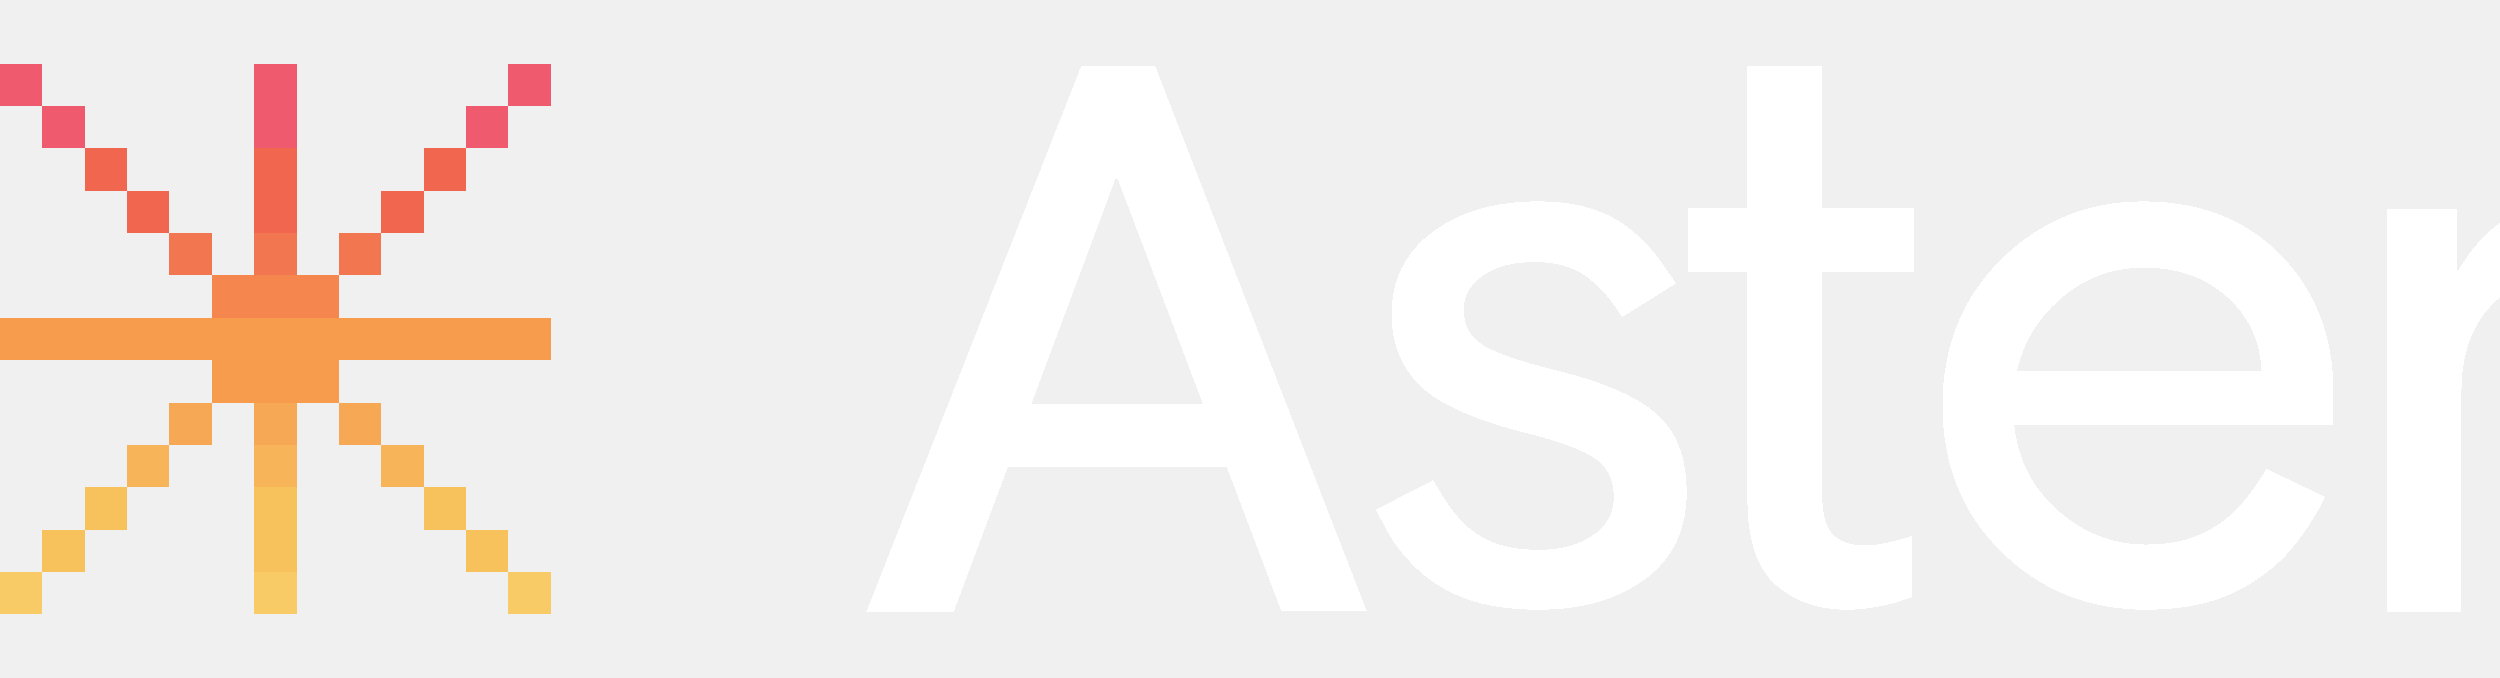
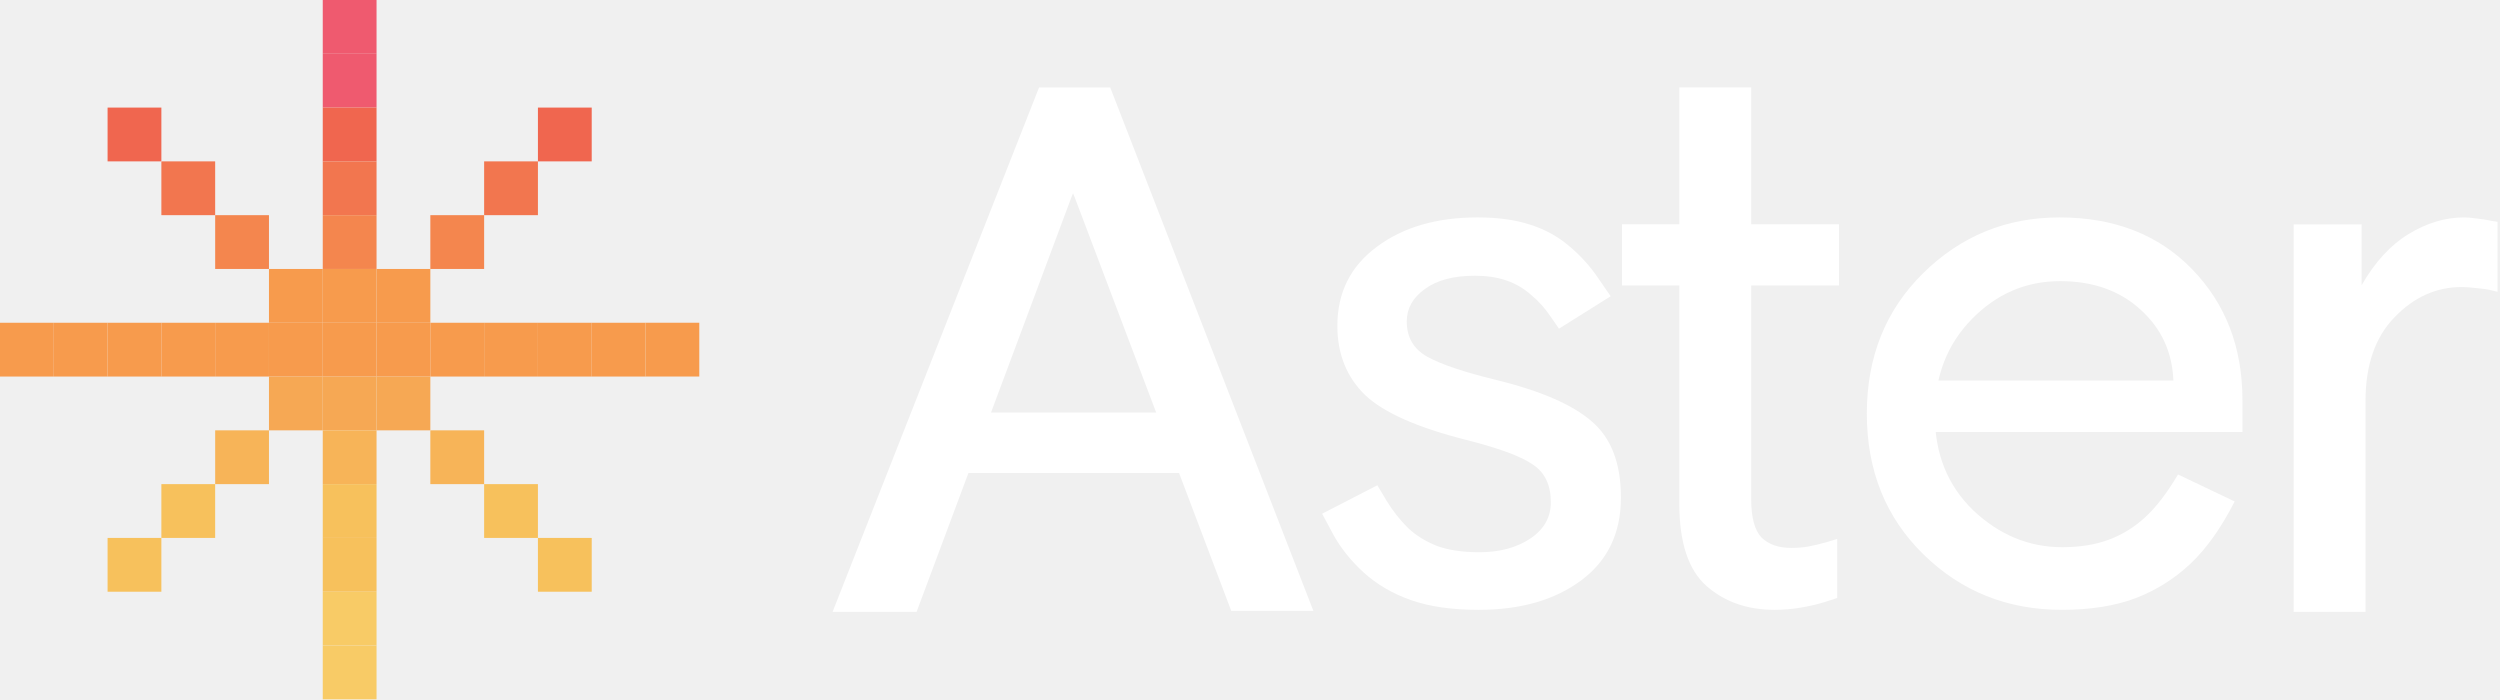
- <svg xmlns="http://www.w3.org/2000/svg" viewBox="0 0 118 32" shape-rendering="crispEdges">
-   <rect x="0" y="3" width="2" height="2" fill="#ef5a6f" />
-   <rect x="12" y="3" width="2" height="2" fill="#ef5a6f" />
-   <rect x="24" y="3" width="2" height="2" fill="#ef5a6f" />
-   <rect x="2" y="5" width="2" height="2" fill="#ef5a6f" />
-   <rect x="12" y="5" width="2" height="2" fill="#ef5a6f" />
-   <rect x="22" y="5" width="2" height="2" fill="#ef5a6f" />
-   <rect x="4" y="7" width="2" height="2" fill="#f0664f" />
-   <rect x="12" y="7" width="2" height="2" fill="#f0664f" />
-   <rect x="20" y="7" width="2" height="2" fill="#f0664f" />
-   <rect x="6" y="9" width="2" height="2" fill="#f0664f" />
-   <rect x="12" y="9" width="2" height="2" fill="#f0664f" />
-   <rect x="18" y="9" width="2" height="2" fill="#f0664f" />
-   <rect x="8" y="11" width="2" height="2" fill="#f2764f" />
-   <rect x="12" y="11" width="2" height="2" fill="#f2764f" />
-   <rect x="16" y="11" width="2" height="2" fill="#f2764f" />
-   <rect x="10" y="13" width="2" height="2" fill="#f4864e" />
-   <rect x="12" y="13" width="2" height="2" fill="#f4864e" />
-   <rect x="14" y="13" width="2" height="2" fill="#f4864e" />
-   <rect x="0" y="15" width="2" height="2" fill="#f79b4d" />
-   <rect x="2" y="15" width="2" height="2" fill="#f79b4d" />
-   <rect x="4" y="15" width="2" height="2" fill="#f79b4d" />
-   <rect x="6" y="15" width="2" height="2" fill="#f79b4d" />
-   <rect x="8" y="15" width="2" height="2" fill="#f79b4d" />
-   <rect x="10" y="15" width="2" height="2" fill="#f79b4d" />
-   <rect x="12" y="15" width="2" height="2" fill="#f79b4d" />
-   <rect x="14" y="15" width="2" height="2" fill="#f79b4d" />
-   <rect x="16" y="15" width="2" height="2" fill="#f79b4d" />
-   <rect x="18" y="15" width="2" height="2" fill="#f79b4d" />
-   <rect x="20" y="15" width="2" height="2" fill="#f79b4d" />
-   <rect x="22" y="15" width="2" height="2" fill="#f79b4d" />
-   <rect x="24" y="15" width="2" height="2" fill="#f79b4d" />
-   <rect x="10" y="17" width="2" height="2" fill="#f79b4d" />
-   <rect x="12" y="17" width="2" height="2" fill="#f79b4d" />
-   <rect x="14" y="17" width="2" height="2" fill="#f79b4d" />
-   <rect x="8" y="19" width="2" height="2" fill="#f6a854" />
-   <rect x="12" y="19" width="2" height="2" fill="#f6a854" />
-   <rect x="16" y="19" width="2" height="2" fill="#f6a854" />
-   <rect x="6" y="21" width="2" height="2" fill="#f7b458" />
-   <rect x="12" y="21" width="2" height="2" fill="#f7b458" />
-   <rect x="18" y="21" width="2" height="2" fill="#f7b458" />
-   <rect x="4" y="23" width="2" height="2" fill="#f7c15c" />
-   <rect x="12" y="23" width="2" height="2" fill="#f7c15c" />
-   <rect x="20" y="23" width="2" height="2" fill="#f7c15c" />
-   <rect x="2" y="25" width="2" height="2" fill="#f7c15c" />
-   <rect x="12" y="25" width="2" height="2" fill="#f7c15c" />
-   <rect x="22" y="25" width="2" height="2" fill="#f7c15c" />
-   <rect x="0" y="27" width="2" height="2" fill="#f8cb66" />
-   <rect x="12" y="27" width="2" height="2" fill="#f8cb66" />
-   <rect x="24" y="27" width="2" height="2" fill="#f8cb66" />
-   <g transform="translate(0 -1.173) scale(0.21466)" fill="#FFFFFF">
-     <path d="M190.493 140L237.737 20.008H254.018L300.5 139.765H281.708L245.918 45.214L245.513 44.226L245.108 45.214L209.711 140H190.493ZM212.627 108.229L217.487 94.391H273.539L278.561 108.229H212.627Z" />
-     <path d="M338.307 139.531C332.205 139.531 327.048 138.79 322.836 137.307C318.624 135.824 315.006 133.71 311.982 130.964C309.012 128.218 306.69 125.308 305.016 122.233C303.342 119.103 302.505 117.537 302.505 117.537L315.141 111.03C315.141 111.03 315.843 112.211 317.247 114.572C318.705 116.933 320.325 118.993 322.107 120.75C323.889 122.452 326.076 123.825 328.668 124.869C331.314 125.857 334.581 126.351 338.469 126.351C343.113 126.351 347.001 125.308 350.133 123.221C353.265 121.134 354.831 118.361 354.831 114.902C354.831 111.003 353.481 108.147 350.781 106.335C348.135 104.468 343.14 102.6 335.796 100.733C324.402 97.878 316.572 94.418 312.306 90.354C308.094 86.236 305.988 80.964 305.988 74.539C305.988 66.96 308.985 60.947 314.979 56.499C320.973 51.996 328.668 49.745 338.064 49.745C342.708 49.745 346.704 50.294 350.052 51.392C353.4 52.435 356.37 54.055 358.962 56.252C361.554 58.394 363.795 60.865 365.685 63.666C367.575 66.411 368.52 67.784 368.52 67.784L356.694 75.198C356.694 75.198 356.046 74.264 354.75 72.397C353.508 70.53 352.023 68.882 350.295 67.455C348.621 65.972 346.731 64.874 344.625 64.16C342.573 63.446 340.17 63.089 337.416 63.089C332.556 63.089 328.749 64.105 325.995 66.137C323.241 68.114 321.864 70.585 321.864 73.55C321.864 77.175 323.43 79.866 326.562 81.623C329.748 83.38 334.959 85.137 342.195 86.895C352.509 89.421 359.853 92.606 364.227 96.45C368.655 100.239 370.869 106.033 370.869 113.831C370.869 121.958 367.845 128.273 361.797 132.776C355.749 137.279 347.919 139.531 338.307 139.531Z" />
-     <path d="M406.019 139.531C399.809 139.531 394.625 137.719 390.467 134.094C386.309 130.415 384.23 124.155 384.23 115.313L384.23 20H400.673L400.673 114.16C400.673 118.389 401.456 121.327 403.022 122.974C404.642 124.567 406.91 125.363 409.826 125.363C411.284 125.363 412.607 125.253 413.795 125.033C414.983 124.814 416.36 124.484 417.926 124.045C419.546 123.551 420.356 123.304 420.356 123.304V136.813C420.356 136.813 419.438 137.115 417.602 137.719C415.82 138.268 413.93 138.707 411.932 139.037C409.988 139.366 408.017 139.531 406.019 139.531ZM371.108 65.313V51.31H420.761V65.313H371.108Z" />
-     <path d="M471.761 139.531C459.287 139.531 448.73 135.303 440.09 126.846C431.45 118.389 427.13 107.653 427.13 94.638C427.13 81.678 431.423 70.969 440.009 62.512C448.649 54.001 459.044 49.745 471.194 49.745C483.776 49.745 493.901 53.699 501.569 61.606C509.237 69.514 513.071 79.481 513.071 91.508V98.839H435.554V87.059H497.276C497.006 80.525 494.495 75.115 489.743 70.832C484.991 66.494 478.862 64.325 471.356 64.325C463.526 64.325 456.776 67.235 451.106 73.056C445.49 78.822 442.682 86.099 442.682 94.885C442.682 103.836 445.625 111.14 451.511 116.796C457.451 122.397 464.228 125.198 471.842 125.198C475.892 125.198 479.456 124.622 482.534 123.468C485.612 122.315 488.366 120.613 490.796 118.361C493.28 116.11 495.791 112.842 498.329 108.559L511.289 114.737C508.211 120.777 504.836 125.528 501.164 128.987C497.492 132.447 493.28 135.083 488.528 136.895C483.83 138.652 478.241 139.531 471.761 139.531Z" />
-     <path d="M524.786 140V51.346H540.338V66.515L539.447 65.251H540.338C543.416 59.913 547.007 56.009 551.111 53.537C555.269 51.009 559.481 49.745 563.747 49.745C564.557 49.745 565.529 49.829 566.663 49.997C567.851 50.11 568.931 50.278 569.903 50.503C570.929 50.672 571.442 50.756 571.442 50.756V66.767C571.442 66.767 570.983 66.655 570.065 66.43C569.201 66.206 568.067 66.037 566.663 65.925C565.259 65.756 564.125 65.672 563.261 65.672C557.429 65.672 552.299 67.975 547.871 72.582C543.443 77.133 541.229 83.538 541.229 91.796V140H524.786Z" />
+ <svg xmlns="http://www.w3.org/2000/svg" width="572" height="160" viewBox="0 0 572 160" fill="none">
+   <g clip-path="url(#clip0_52_379)">
+     <path d="M86.153 0H73.846V12.308H86.153V0Z" fill="#EF5A6F" />
+     <path d="M86.153 12.308H73.846V24.615H86.153V12.308Z" fill="#EF5A6F" />
+     <path d="M36.923 24.615H24.615V36.923H36.923V24.615Z" fill="#F0664F" />
+     <path d="M86.153 24.615H73.846V36.923H86.153V24.615Z" fill="#F0664F" />
+     <path d="M135.385 24.615H123.077V36.923H135.385V24.615Z" fill="#F0664F" />
+     <path d="M49.23 36.923H36.923V49.23H49.23V36.923Z" fill="#F2764F" />
+     <path d="M86.153 36.923H73.846V49.23H86.153V36.923Z" fill="#F2764F" />
+     <path d="M123.077 36.923H110.77V49.23H123.077V36.923Z" fill="#F2764F" />
+     <path d="M61.538 49.231H49.23V61.539H61.538V49.231Z" fill="#F4864E" />
+     <path d="M86.153 49.231H73.846V61.539H86.153V49.231Z" fill="#F4864E" />
+     <path d="M110.77 49.231H98.462V61.539H110.77V49.231Z" fill="#F4864E" />
+     <path d="M73.846 61.539H61.538V73.846H73.846V61.539Z" fill="#F79B4D" />
+     <path d="M86.153 61.539H73.846V73.846H86.153V61.539Z" fill="#F79B4D" />
+     <path d="M98.462 61.539H86.154V73.846H98.462V61.539Z" fill="#F79B4D" />
+     <path d="M12.308 73.846H0V86.154H12.308V73.846Z" fill="#F79B4D" />
+     <path d="M24.615 73.846H12.308V86.154H24.615V73.846Z" fill="#F79B4D" />
+     <path d="M36.923 73.846H24.615V86.154H36.923V73.846Z" fill="#F79B4D" />
+     <path d="M49.23 73.846H36.923V86.154H49.23V73.846Z" fill="#F79B4D" />
+     <path d="M61.538 73.846H49.23V86.154H61.538V73.846Z" fill="#F79B4D" />
+     <path d="M73.846 73.846H61.538V86.154H73.846V73.846Z" fill="#F79B4D" />
+     <path d="M86.153 73.846H73.846V86.154H86.153V73.846Z" fill="#F79B4D" />
+     <path d="M98.462 73.846H86.154V86.154H98.462V73.846Z" fill="#F79B4D" />
+     <path d="M110.77 73.846H98.462V86.154H110.77V73.846Z" fill="#F79B4D" />
+     <path d="M123.077 73.846H110.77V86.154H123.077V73.846Z" fill="#F79B4D" />
+     <path d="M135.385 73.846H123.077V86.154H135.385V73.846Z" fill="#F79B4D" />
+     <path d="M147.692 73.846H135.385V86.154H147.692V73.846Z" fill="#F79B4D" />
+     <path d="M160 73.846H147.692V86.154H160V73.846Z" fill="#F79B4D" />
+     <path d="M73.846 86.154H61.538V98.462H73.846V86.154Z" fill="#F6A854" />
+     <path d="M86.153 86.154H73.846V98.462H86.153V86.154Z" fill="#F6A854" />
+     <path d="M98.462 86.154H86.154V98.462H98.462V86.154Z" fill="#F6A854" />
+     <path d="M61.538 98.461H49.23V110.769H61.538V98.461Z" fill="#F7B458" />
+     <path d="M86.153 98.461H73.846V110.769H86.153V98.461Z" fill="#F7B458" />
+     <path d="M110.77 98.461H98.462V110.769H110.77V98.461Z" fill="#F7B458" />
+     <path d="M49.23 110.769H36.923V123.077H49.23V110.769Z" fill="#F7C15C" />
+     <path d="M86.153 110.769H73.846V123.077H86.153V110.769Z" fill="#F7C15C" />
+     <path d="M123.077 110.769H110.77V123.077H123.077V110.769Z" fill="#F7C15C" />
+     <path d="M36.923 123.077H24.615V135.385H36.923V123.077Z" fill="#F7C15C" />
+     <path d="M86.153 123.077H73.846V135.385H86.153V123.077Z" fill="#F7C15C" />
+     <path d="M135.385 123.077H123.077V135.385H135.385V123.077Z" fill="#F7C15C" />
+     <path d="M86.153 135.385H73.846V147.692H86.153V135.385Z" fill="#F8CB66" />
+     <path d="M86.153 147.692H73.846V160H86.153V147.692Z" fill="#F8CB66" />
  </g>
+   <path d="M190.493 140L237.737 20.008H254.018L300.5 139.765H281.708L245.918 45.214L245.513 44.226L245.108 45.214L209.711 140H190.493ZM212.627 108.229L217.487 94.391H273.539L278.561 108.229H212.627Z" fill="white" />
+   <path d="M338.307 139.531C332.205 139.531 327.048 138.79 322.836 137.307C318.624 135.824 315.006 133.71 311.982 130.964C309.012 128.218 306.69 125.308 305.016 122.233C303.342 119.103 302.505 117.537 302.505 117.537L315.141 111.03C315.141 111.03 315.843 112.211 317.247 114.572C318.705 116.933 320.325 118.993 322.107 120.75C323.889 122.452 326.076 123.825 328.668 124.869C331.314 125.857 334.581 126.351 338.469 126.351C343.113 126.351 347.001 125.308 350.133 123.221C353.265 121.134 354.831 118.361 354.831 114.902C354.831 111.003 353.481 108.147 350.781 106.335C348.135 104.468 343.14 102.6 335.796 100.733C324.402 97.878 316.572 94.418 312.306 90.354C308.094 86.236 305.988 80.964 305.988 74.539C305.988 66.96 308.985 60.947 314.979 56.499C320.973 51.996 328.668 49.745 338.064 49.745C342.708 49.745 346.704 50.294 350.052 51.392C353.4 52.435 356.37 54.055 358.962 56.252C361.554 58.394 363.795 60.865 365.685 63.666C367.575 66.411 368.52 67.784 368.52 67.784L356.694 75.198C356.694 75.198 356.046 74.264 354.75 72.397C353.508 70.53 352.023 68.882 350.295 67.455C348.621 65.972 346.731 64.874 344.625 64.16C342.573 63.446 340.17 63.089 337.416 63.089C332.556 63.089 328.749 64.105 325.995 66.137C323.241 68.114 321.864 70.585 321.864 73.55C321.864 77.175 323.43 79.866 326.562 81.623C329.748 83.38 334.959 85.137 342.195 86.895C352.509 89.421 359.853 92.606 364.227 96.45C368.655 100.239 370.869 106.033 370.869 113.831C370.869 121.958 367.845 128.273 361.797 132.776C355.749 137.279 347.919 139.531 338.307 139.531Z" fill="white" />
+   <path d="M406.019 139.531C399.809 139.531 394.625 137.719 390.467 134.094C386.309 130.415 384.23 124.155 384.23 115.313L384.23 20H400.673L400.673 114.16C400.673 118.389 401.456 121.327 403.022 122.974C404.642 124.567 406.91 125.363 409.826 125.363C411.284 125.363 412.607 125.253 413.795 125.033C414.983 124.814 416.36 124.484 417.926 124.045C419.546 123.551 420.356 123.304 420.356 123.304V136.813C420.356 136.813 419.438 137.115 417.602 137.719C415.82 138.268 413.93 138.707 411.932 139.037C409.988 139.366 408.017 139.531 406.019 139.531ZM371.108 65.313V51.31H420.761V65.313H371.108Z" fill="white" />
+   <path d="M471.761 139.531C459.287 139.531 448.73 135.303 440.09 126.846C431.45 118.389 427.13 107.653 427.13 94.638C427.13 81.678 431.423 70.969 440.009 62.512C448.649 54.001 459.044 49.745 471.194 49.745C483.776 49.745 493.901 53.699 501.569 61.606C509.237 69.514 513.071 79.481 513.071 91.508V98.839H435.554V87.059H497.276C497.006 80.525 494.495 75.115 489.743 70.832C484.991 66.494 478.862 64.325 471.356 64.325C463.526 64.325 456.776 67.235 451.106 73.056C445.49 78.822 442.682 86.099 442.682 94.885C442.682 103.836 445.625 111.14 451.511 116.796C457.451 122.397 464.228 125.198 471.842 125.198C475.892 125.198 479.456 124.622 482.534 123.468C485.612 122.315 488.366 120.613 490.796 118.361C493.28 116.11 495.791 112.842 498.329 108.559L511.289 114.737C508.211 120.777 504.836 125.528 501.164 128.987C497.492 132.447 493.28 135.083 488.528 136.895C483.83 138.652 478.241 139.531 471.761 139.531Z" fill="white" />
+   <path d="M524.786 140V51.346H540.338V66.515L539.447 65.251H540.338C543.416 59.913 547.007 56.009 551.111 53.537C555.269 51.009 559.481 49.745 563.747 49.745C564.557 49.745 565.529 49.829 566.663 49.997C567.851 50.11 568.931 50.278 569.903 50.503C570.929 50.672 571.442 50.756 571.442 50.756V66.767C571.442 66.767 570.983 66.655 570.065 66.43C569.201 66.206 568.067 66.037 566.663 65.925C565.259 65.756 564.125 65.672 563.261 65.672C557.429 65.672 552.299 67.975 547.871 72.582C543.443 77.133 541.229 83.538 541.229 91.796V140H524.786Z" fill="white" />
+   <defs>
+     <clipPath id="clip0_52_379">
+       <rect width="160" height="160" fill="white" />
+     </clipPath>
+   </defs>
</svg>
